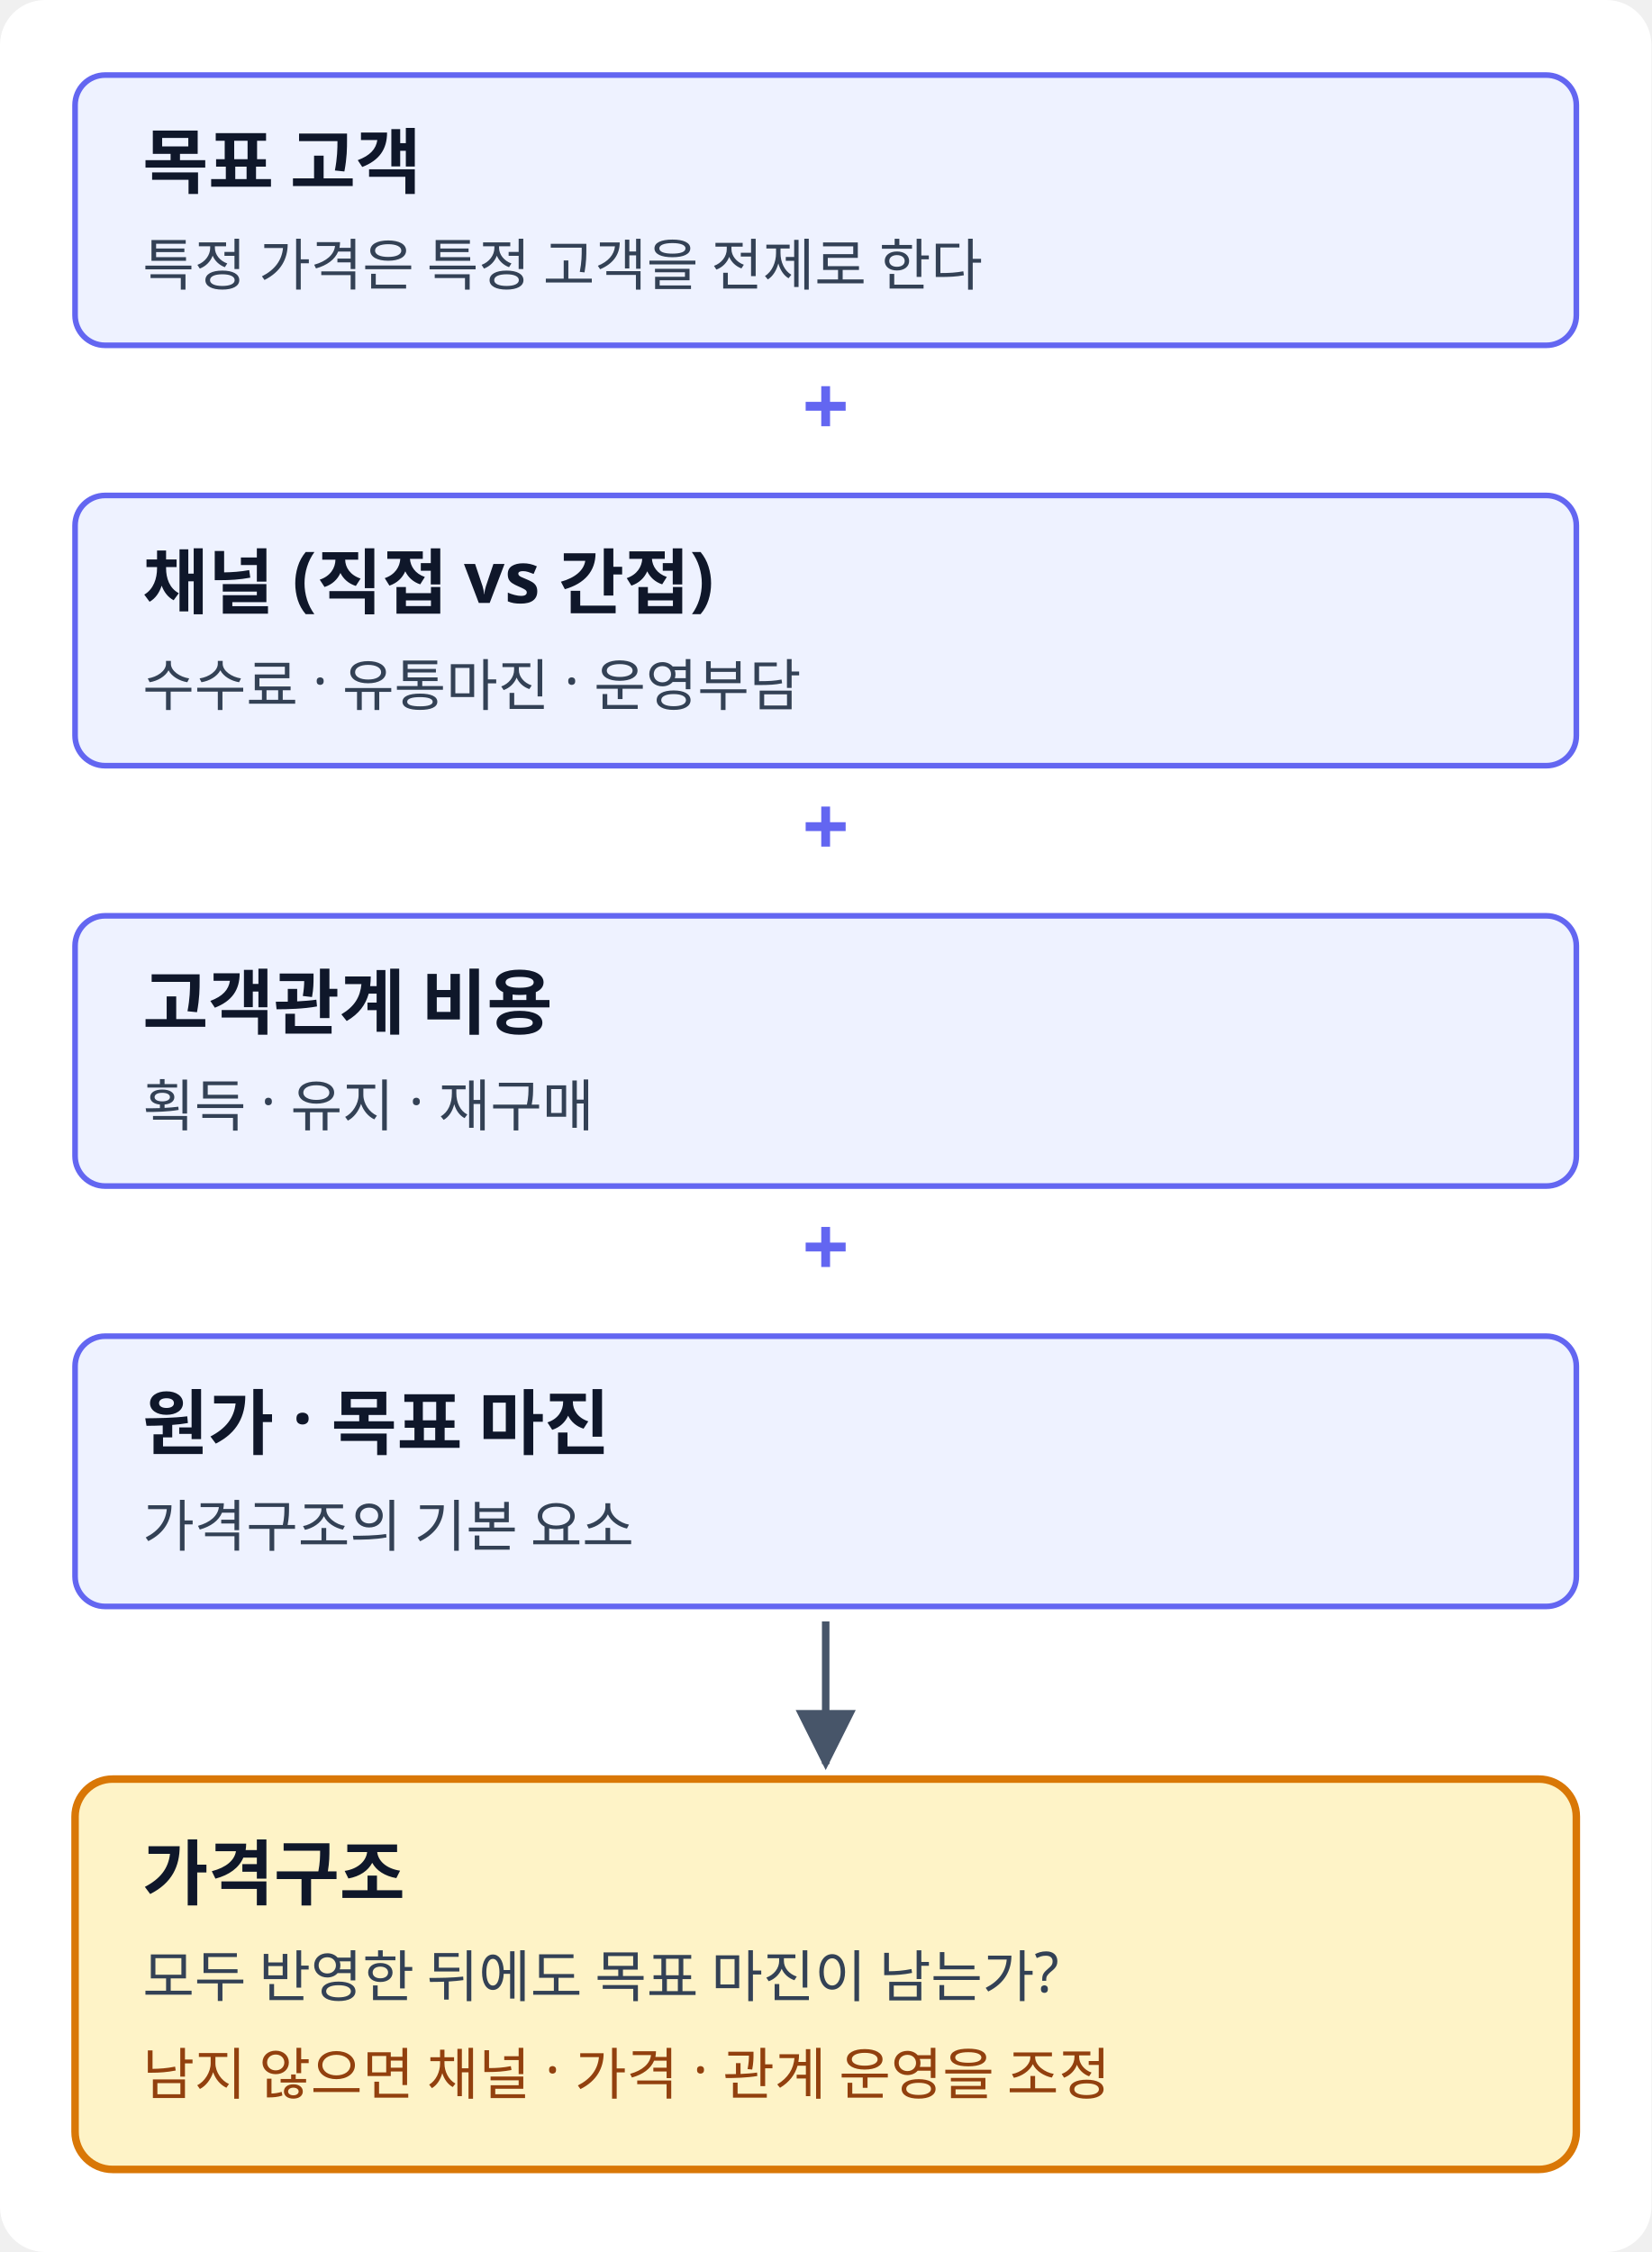
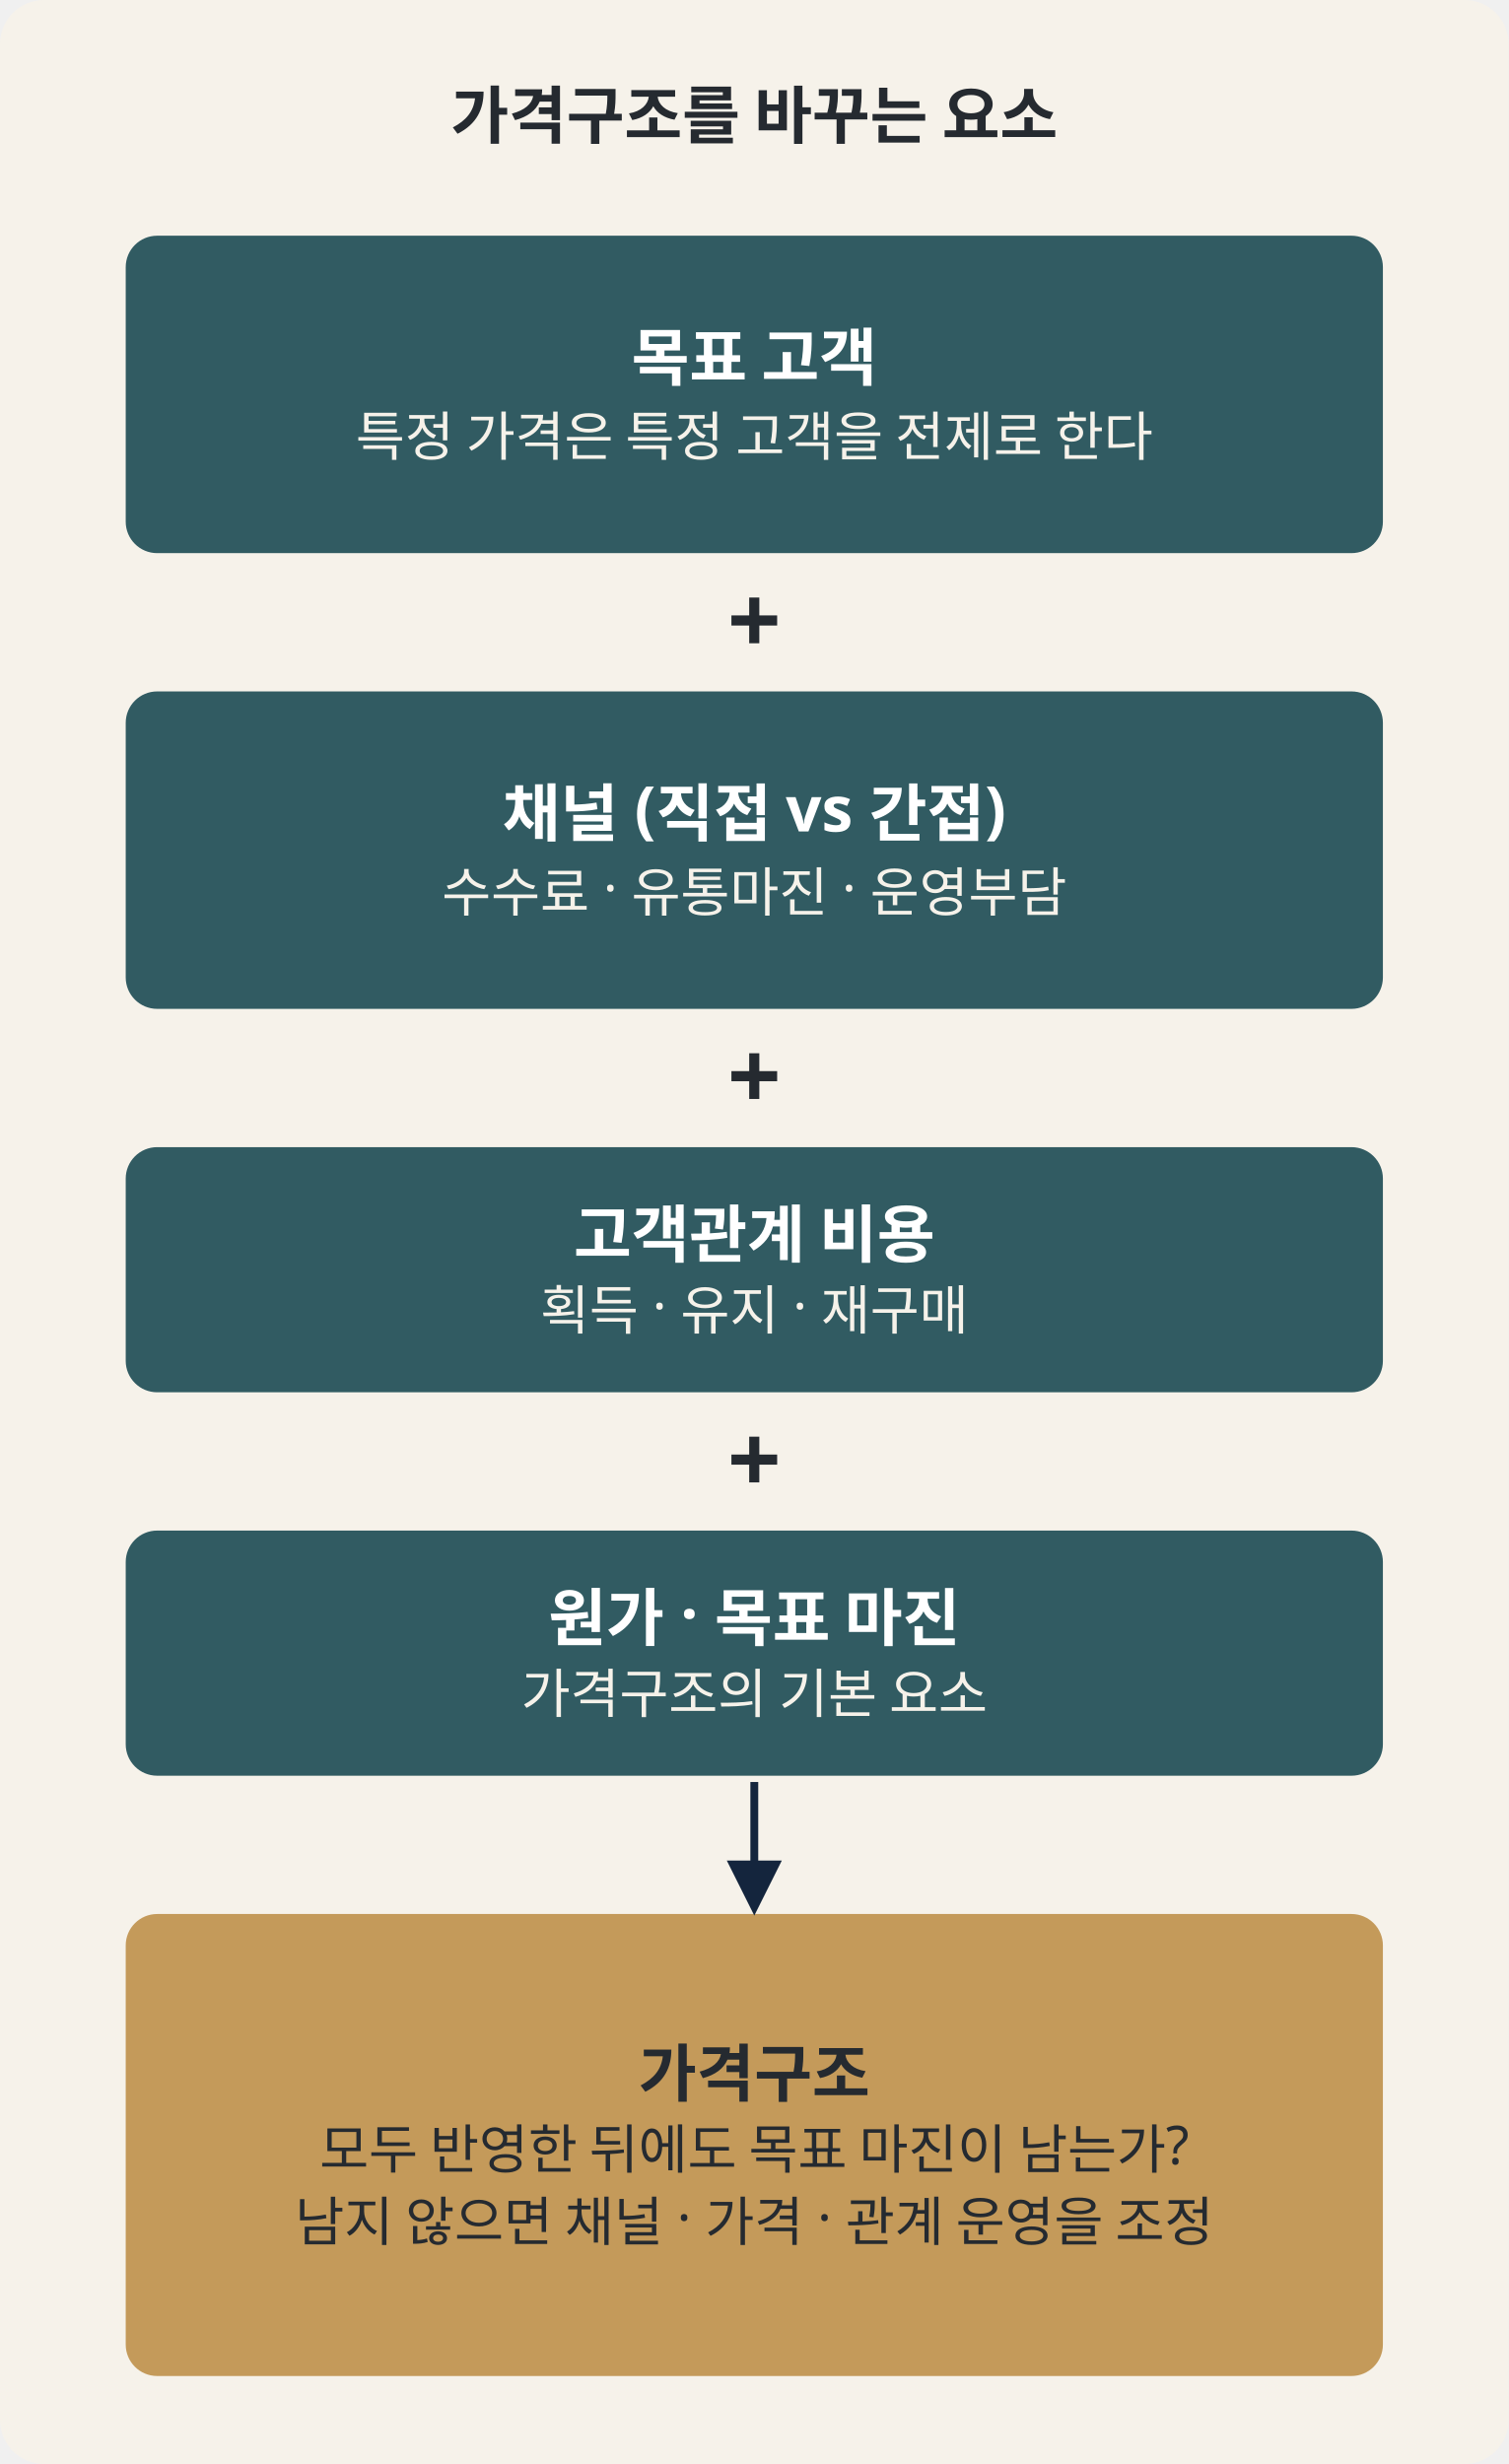
- <svg xmlns="http://www.w3.org/2000/svg" viewBox="0 0 440 600" role="img" aria-labelledby="t d">
+ <svg xmlns="http://www.w3.org/2000/svg" viewBox="0 0 480 784" role="img" aria-labelledby="t d" font-family="system-ui, 'Noto Sans KR', 'Malgun Gothic', 'Apple SD Gothic Neo', sans-serif">
  <defs>
-     <marker id="a" viewBox="0 0 10 10" refX="9" refY="5" markerWidth="8" markerHeight="8" orient="auto">
-       <path d="M0,0 L10,5 L0,10 z" fill="#475569" />
+     <marker id="arrow-navy" viewBox="0 0 10 10" refX="8" refY="5" markerWidth="7" markerHeight="7" orient="auto-start-reverse">
+       <path d="M0 0 L10 5 L0 10 z" fill="#14253D" />
+     </marker>
+     <marker id="arrow-gold" viewBox="0 0 10 10" refX="8" refY="5" markerWidth="7" markerHeight="7" orient="auto-start-reverse">
+       <path d="M0 0 L10 5 L0 10 z" fill="#C49A5A" />
    </marker>
  </defs>
-   <style>
-     text { font-family: "Malgun Gothic","Apple SD Gothic Neo","Noto Sans KR",system-ui,sans-serif; fill: #0f172a; }
-     .h { font-size: 19px; font-weight: 700; }
-     .s { font-size: 15px; fill: #334155; }
-     .p { font-size: 22px; font-weight: 700; fill: #6366f1; text-anchor: middle; }
-     .box { fill: #eef2ff; stroke: #6366f1; stroke-width: 1.5; }
-     .out { fill: #fef3c7; stroke: #d97706; stroke-width: 2; }
-   </style>
-   <rect width="440" height="600" rx="12" fill="#ffffff" />
-   <rect class="box" x="20" y="20" width="400" height="72" rx="8" />
-   <text class="h" x="38" y="50">목표 고객</text>
-   <text class="s" x="38" y="76">특정 가격은 특정 고객을 전제로 한다</text>
-   <text class="p" x="220" y="116">+</text>
-   <rect class="box" x="20" y="132" width="400" height="72" rx="8" />
-   <text class="h" x="38" y="162">채널 (직접 vs 간접)</text>
-   <text class="s" x="38" y="188">수수료 · 유통마진 · 운영부담</text>
-   <text class="p" x="220" y="228">+</text>
-   <rect class="box" x="20" y="244" width="400" height="72" rx="8" />
-   <text class="h" x="38" y="274">고객관계 비용</text>
-   <text class="s" x="38" y="300">획득 · 유지 · 재구매</text>
-   <text class="p" x="220" y="340">+</text>
-   <rect class="box" x="20" y="356" width="400" height="72" rx="8" />
-   <text class="h" x="38" y="386">원가 · 목표 마진</text>
-   <text class="s" x="38" y="412">가격구조의 기본 요소</text>
-   <path d="M220 432 V470" stroke="#475569" stroke-width="2" fill="none" marker-end="url(#a)" />
-   <rect class="out" x="20" y="474" width="400" height="104" rx="10" />
-   <text class="h" x="38" y="506">가격구조</text>
-   <text class="s" x="38" y="532">모두 반영한 뒤에도 목표 마진이 남는가?</text>
-   <text class="s" x="38" y="558" style="fill:#92400e">남지 않으면 채널 · 가격 · 관계 운영을 조정</text>
+   <g id="background">
+     <rect width="480" height="784" rx="14" fill="#F6F2EA" />
+   </g>
+   <g id="headline">
+     <text x="240" y="44" text-anchor="middle" font-size="20" font-weight="700" fill="#252A30">가격구조를 바꾸는 요소</text>
+   </g>
+   <g id="target-customer">
+     <rect x="40" y="75" width="400" height="101" rx="10" fill="#315B62" />
+     <text x="240" y="121" text-anchor="middle" font-size="20" font-weight="700" fill="#FFFFFF">목표 고객</text>
+     <text x="240" y="145" text-anchor="middle" font-size="17" font-weight="400" fill="#F6F2EA">특정 가격은 특정 고객을 전제로 한다</text>
+   </g>
+   <g id="channel">
+     <rect x="40" y="220" width="400" height="101" rx="10" fill="#315B62" />
+     <text x="240" y="266" text-anchor="middle" font-size="20" font-weight="700" fill="#FFFFFF">채널 (직접 vs 간접)</text>
+     <text x="240" y="290" text-anchor="middle" font-size="17" font-weight="400" fill="#F6F2EA">수수료 · 유통마진 · 운영부담</text>
+   </g>
+   <g id="relationship-cost">
+     <rect x="40" y="365" width="400" height="78" rx="10" fill="#315B62" />
+     <text x="240" y="400" text-anchor="middle" font-size="20" font-weight="700" fill="#FFFFFF">고객관계 비용</text>
+     <text x="240" y="423" text-anchor="middle" font-size="17" font-weight="400" fill="#F6F2EA">획득 · 유지 · 재구매</text>
+   </g>
+   <g id="cost-margin">
+     <rect x="40" y="487" width="400" height="78" rx="10" fill="#315B62" />
+     <text x="240" y="522" text-anchor="middle" font-size="20" font-weight="700" fill="#FFFFFF">원가 · 목표 마진</text>
+     <text x="240" y="545" text-anchor="middle" font-size="17" font-weight="400" fill="#F6F2EA">가격구조의 기본 요소</text>
+   </g>
+   <g id="price-structure">
+     <rect x="40" y="609" width="400" height="147" rx="10" fill="#C49A5A" />
+     <text x="240" y="667" text-anchor="middle" font-size="20" font-weight="700" fill="#252A30">가격구조</text>
+     <text x="240" y="690" text-anchor="middle" font-size="17" font-weight="400" fill="#252A30">모두 반영한 뒤에도 목표 마진이 남는가?</text>
+     <text x="240" y="713" text-anchor="middle" font-size="17" font-weight="400" fill="#252A30">남지 않으면 채널 · 가격 · 관계 운영을 조정</text>
+   </g>
+   <g id="flow">
+     <text x="240" y="208" text-anchor="middle" font-size="30" font-weight="700" fill="#252A30">+</text>
+     <text x="240" y="353" text-anchor="middle" font-size="30" font-weight="700" fill="#252A30">+</text>
+     <text x="240" y="475" text-anchor="middle" font-size="30" font-weight="700" fill="#252A30">+</text>
+     <line x1="240" y1="567" x2="240" y2="606" stroke="#14253D" stroke-width="2.5" marker-end="url(#arrow-navy)" />
+   </g>
</svg>
